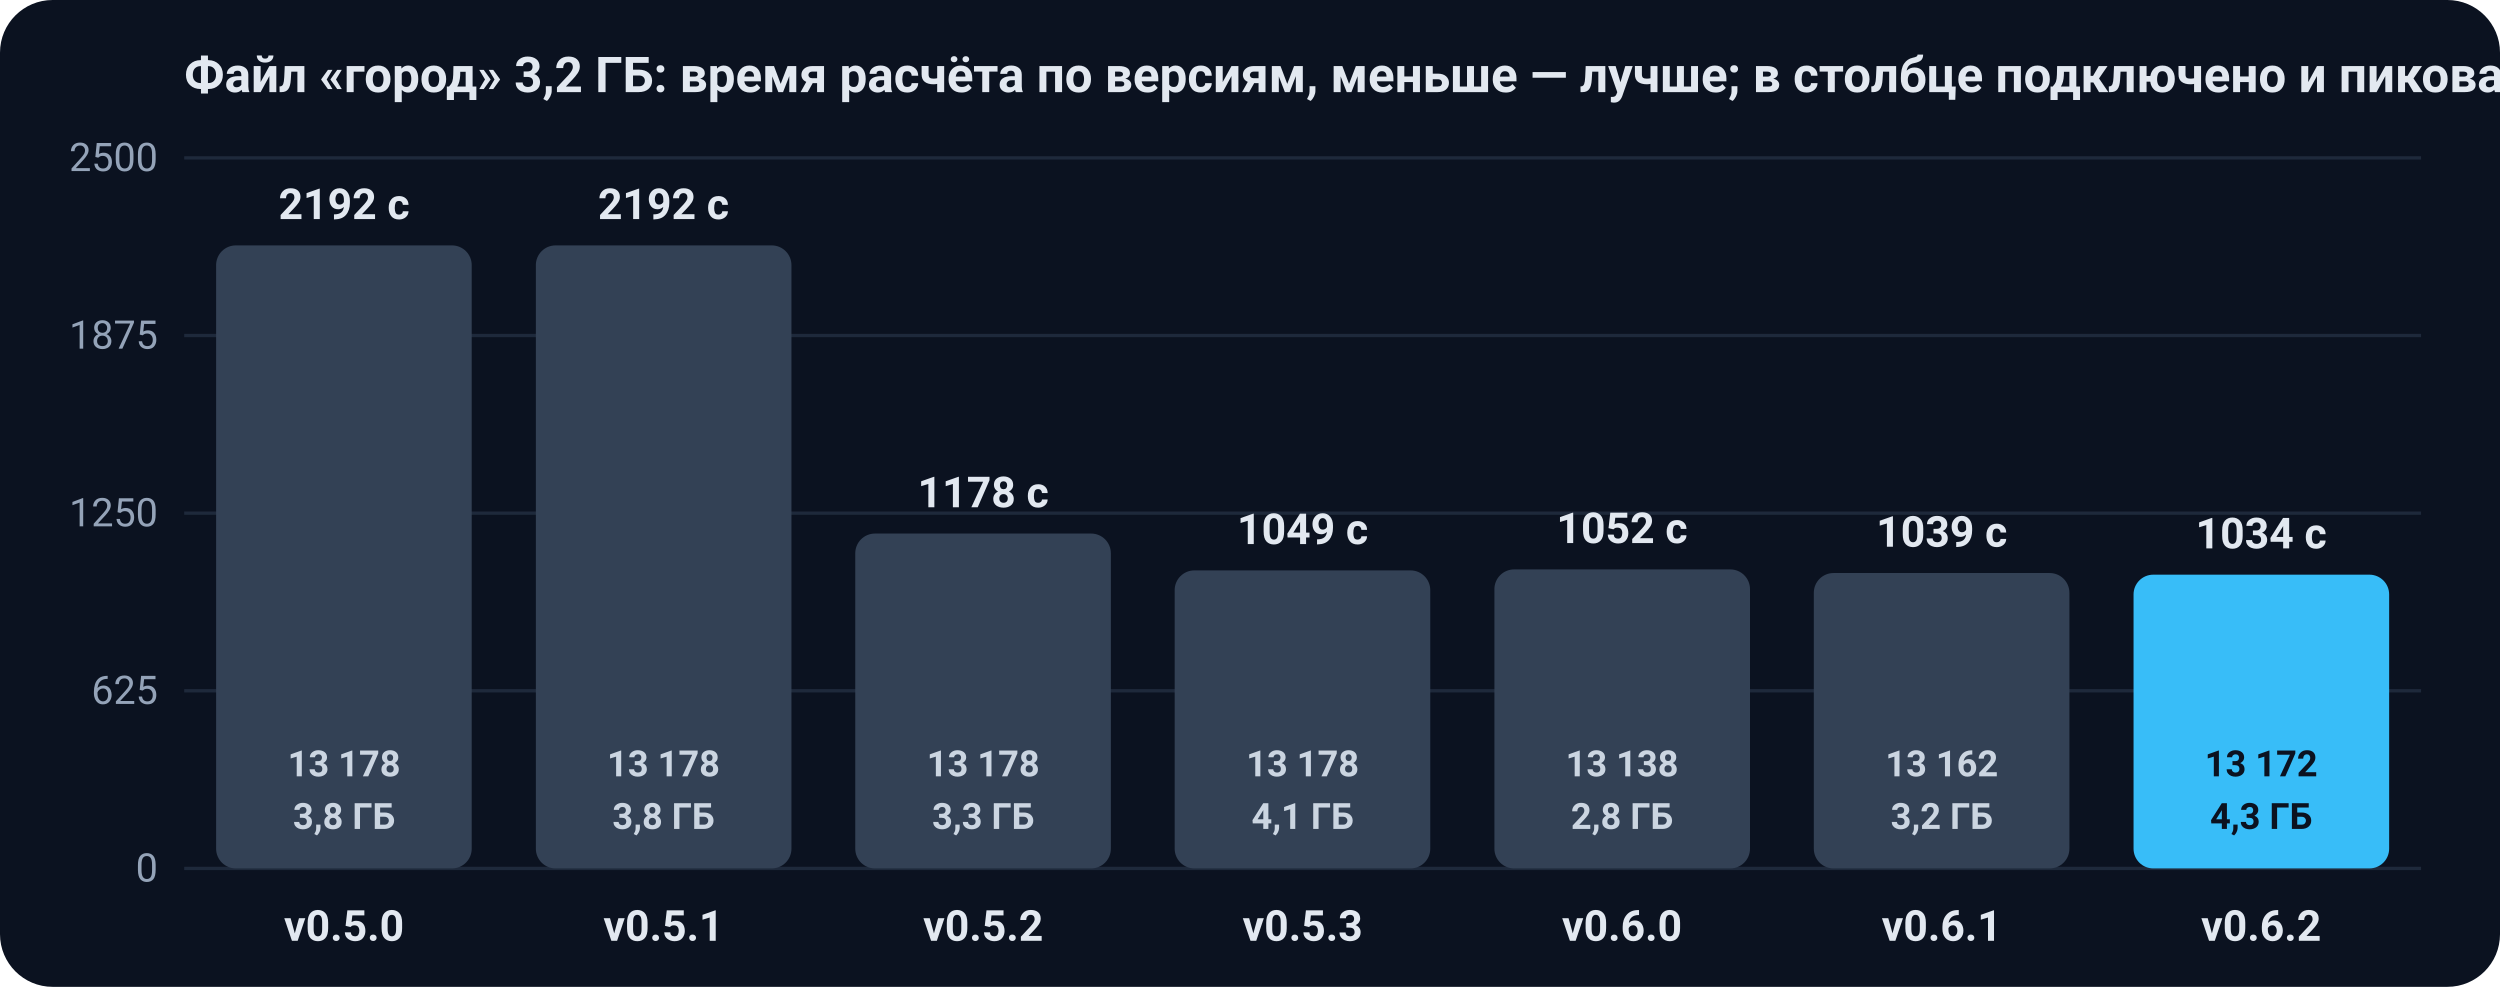
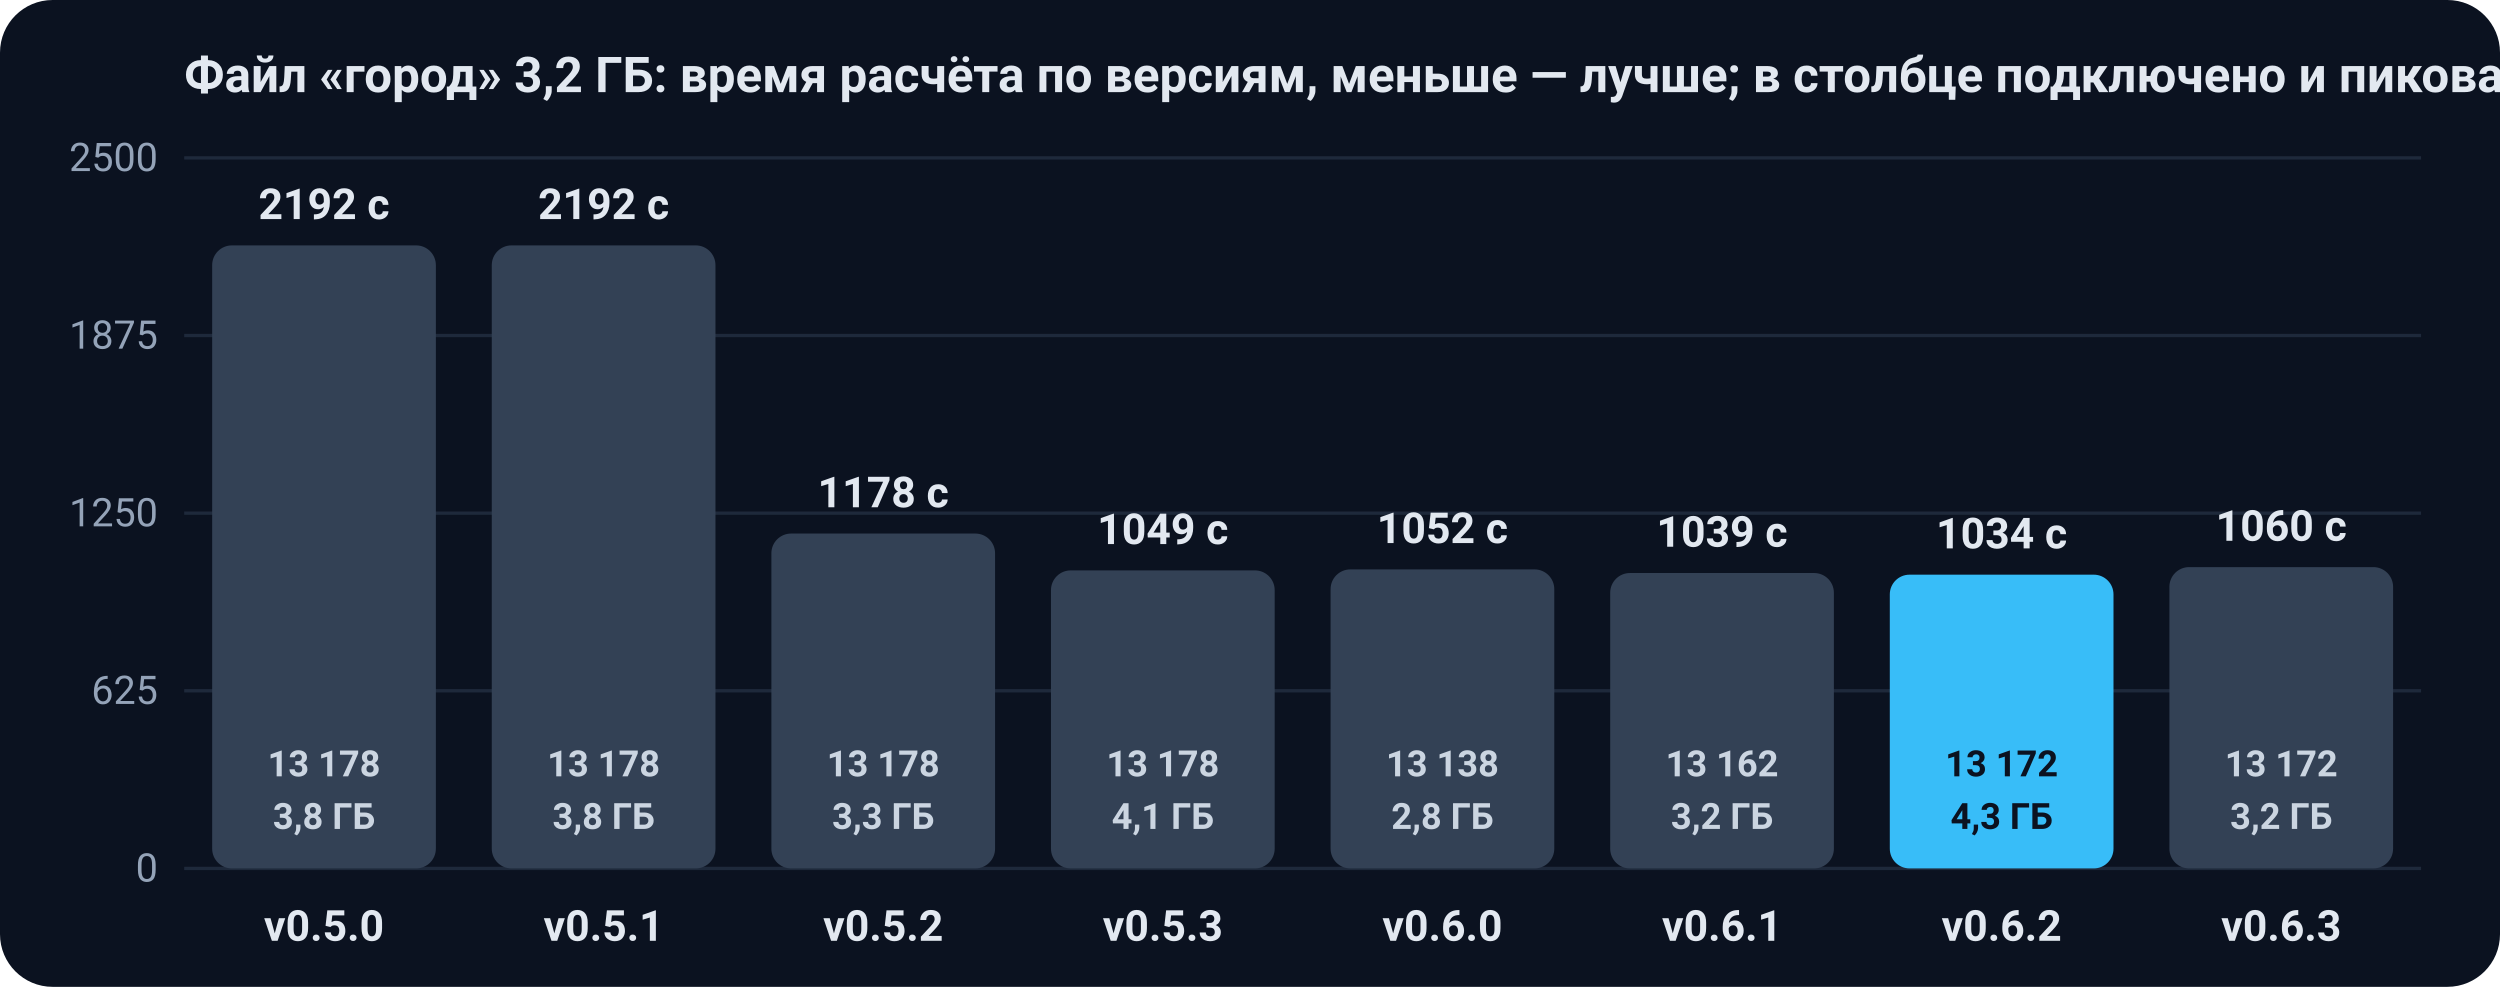
<svg xmlns="http://www.w3.org/2000/svg" viewBox="0 0 760 300" width="760" height="300" role="img" aria-label="Время расчёта файла «город» по версиям с правил 18.09.2026">
  <style>.a{font:12px -apple-system,Segoe UI,Roboto,Helvetica,Arial,sans-serif;fill:#94a3b8}.l{font:600 13px -apple-system,Segoe UI,Roboto,Helvetica,Arial,sans-serif;fill:#e2e8f0}.v{font:600 13px -apple-system,Segoe UI,Roboto,Helvetica,Arial,sans-serif;fill:#e2e8f0}.i{font:600 11px -apple-system,Segoe UI,Roboto,Helvetica,Arial,sans-serif}.h{font:600 15px -apple-system,Segoe UI,Roboto,Helvetica,Arial,sans-serif;fill:#e2e8f0}</style>
  <rect width="760" height="300" rx="16" fill="#0b1220" />
  <text x="56" y="28" class="h">Файл «город» 3,2 ГБ: время расчёта по версиям, меньше — лучше; в столбце подключено и пиковая память</text>
  <line x1="56" y1="48.0" x2="736" y2="48.0" stroke="#1e293b" />
  <text x="48" y="52.0" class="a" text-anchor="end">2500</text>
  <line x1="56" y1="102.0" x2="736" y2="102.0" stroke="#1e293b" />
  <text x="48" y="106.0" class="a" text-anchor="end">1875</text>
  <line x1="56" y1="156.0" x2="736" y2="156.0" stroke="#1e293b" />
  <text x="48" y="160.0" class="a" text-anchor="end">1250</text>
  <line x1="56" y1="210.0" x2="736" y2="210.0" stroke="#1e293b" />
  <text x="48" y="214.0" class="a" text-anchor="end">625</text>
  <line x1="56" y1="264.0" x2="736" y2="264.0" stroke="#1e293b" />
  <text x="48" y="268.0" class="a" text-anchor="end">0</text>
-   <rect x="65.7" y="74.6" width="77.7" height="189.4" rx="6" fill="#334155" />
-   <text x="104.6" y="66.6" class="v" text-anchor="middle">2192 с</text>
-   <text x="104.6" y="236.0" class="i" fill="#cbd5e1" text-anchor="middle">13 178</text>
-   <text x="104.6" y="252.0" class="i" fill="#cbd5e1" text-anchor="middle">3,8 ГБ</text>
-   <text x="104.6" y="286.0" class="l" text-anchor="middle">v0.5.0</text>
-   <rect x="162.9" y="74.6" width="77.7" height="189.4" rx="6" fill="#334155" />
-   <text x="201.7" y="66.6" class="v" text-anchor="middle">2192 с</text>
-   <text x="201.7" y="236.0" class="i" fill="#cbd5e1" text-anchor="middle">13 178</text>
-   <text x="201.7" y="252.0" class="i" fill="#cbd5e1" text-anchor="middle">3,8 ГБ</text>
-   <text x="201.7" y="286.0" class="l" text-anchor="middle">v0.5.1</text>
-   <rect x="260.0" y="162.2" width="77.7" height="101.8" rx="6" fill="#334155" />
-   <text x="298.9" y="154.2" class="v" text-anchor="middle">1178 с</text>
-   <text x="298.9" y="236.0" class="i" fill="#cbd5e1" text-anchor="middle">13 178</text>
-   <text x="298.9" y="252.0" class="i" fill="#cbd5e1" text-anchor="middle">3,3 ГБ</text>
-   <text x="298.9" y="286.0" class="l" text-anchor="middle">v0.5.2</text>
-   <rect x="357.1" y="173.4" width="77.7" height="90.6" rx="6" fill="#334155" />
-   <text x="396.0" y="165.4" class="v" text-anchor="middle">1049 с</text>
-   <text x="396.0" y="236.0" class="i" fill="#cbd5e1" text-anchor="middle">13 178</text>
-   <text x="396.0" y="252.0" class="i" fill="#cbd5e1" text-anchor="middle">4,1 ГБ</text>
-   <text x="396.0" y="286.0" class="l" text-anchor="middle">v0.5.3</text>
-   <rect x="454.3" y="173.1" width="77.7" height="90.9" rx="6" fill="#334155" />
-   <text x="493.1" y="165.1" class="v" text-anchor="middle">1052 с</text>
-   <text x="493.1" y="236.0" class="i" fill="#cbd5e1" text-anchor="middle">13 138</text>
-   <text x="493.1" y="252.0" class="i" fill="#cbd5e1" text-anchor="middle">2,8 ГБ</text>
-   <text x="493.1" y="286.0" class="l" text-anchor="middle">v0.6.0</text>
-   <rect x="551.4" y="174.2" width="77.7" height="89.8" rx="6" fill="#334155" />
-   <text x="590.3" y="166.2" class="v" text-anchor="middle">1039 с</text>
-   <text x="590.3" y="236.0" class="i" fill="#cbd5e1" text-anchor="middle">13 162</text>
-   <text x="590.3" y="252.0" class="i" fill="#cbd5e1" text-anchor="middle">3,2 ГБ</text>
-   <text x="590.3" y="286.0" class="l" text-anchor="middle">v0.6.1</text>
-   <rect x="648.6" y="174.7" width="77.7" height="89.3" rx="6" fill="#38bdf8" />
-   <text x="687.4" y="166.7" class="v" text-anchor="middle">1034 с</text>
-   <text x="687.4" y="236.0" class="i" fill="#0b1220" text-anchor="middle">13 172</text>
-   <text x="687.4" y="252.0" class="i" fill="#0b1220" text-anchor="middle">4,3 ГБ</text>
-   <text x="687.4" y="286.0" class="l" text-anchor="middle">v0.6.2</text>
+   <rect x="64.5" y="74.6" width="68.0" height="189.4" rx="6" fill="#334155" />
+   <text x="98.5" y="66.6" class="v" text-anchor="middle">2192 с</text>
+   <text x="98.5" y="236.0" class="i" fill="#cbd5e1" text-anchor="middle">13 178</text>
+   <text x="98.5" y="252.0" class="i" fill="#cbd5e1" text-anchor="middle">3,8 ГБ</text>
+   <text x="98.5" y="286.0" class="l" text-anchor="middle">v0.5.0</text>
+   <rect x="149.5" y="74.6" width="68.0" height="189.4" rx="6" fill="#334155" />
+   <text x="183.5" y="66.6" class="v" text-anchor="middle">2192 с</text>
+   <text x="183.5" y="236.0" class="i" fill="#cbd5e1" text-anchor="middle">13 178</text>
+   <text x="183.5" y="252.0" class="i" fill="#cbd5e1" text-anchor="middle">3,8 ГБ</text>
+   <text x="183.5" y="286.0" class="l" text-anchor="middle">v0.5.1</text>
+   <rect x="234.5" y="162.2" width="68.0" height="101.8" rx="6" fill="#334155" />
+   <text x="268.5" y="154.2" class="v" text-anchor="middle">1178 с</text>
+   <text x="268.5" y="236.0" class="i" fill="#cbd5e1" text-anchor="middle">13 178</text>
+   <text x="268.5" y="252.0" class="i" fill="#cbd5e1" text-anchor="middle">3,3 ГБ</text>
+   <text x="268.5" y="286.0" class="l" text-anchor="middle">v0.5.2</text>
+   <rect x="319.5" y="173.4" width="68.0" height="90.6" rx="6" fill="#334155" />
+   <text x="353.5" y="165.4" class="v" text-anchor="middle">1049 с</text>
+   <text x="353.5" y="236.0" class="i" fill="#cbd5e1" text-anchor="middle">13 178</text>
+   <text x="353.5" y="252.0" class="i" fill="#cbd5e1" text-anchor="middle">4,1 ГБ</text>
+   <text x="353.5" y="286.0" class="l" text-anchor="middle">v0.5.3</text>
+   <rect x="404.5" y="173.1" width="68.0" height="90.9" rx="6" fill="#334155" />
+   <text x="438.5" y="165.1" class="v" text-anchor="middle">1052 с</text>
+   <text x="438.5" y="236.0" class="i" fill="#cbd5e1" text-anchor="middle">13 138</text>
+   <text x="438.5" y="252.0" class="i" fill="#cbd5e1" text-anchor="middle">2,8 ГБ</text>
+   <text x="438.5" y="286.0" class="l" text-anchor="middle">v0.6.0</text>
+   <rect x="489.5" y="174.2" width="68.0" height="89.8" rx="6" fill="#334155" />
+   <text x="523.5" y="166.2" class="v" text-anchor="middle">1039 с</text>
+   <text x="523.5" y="236.0" class="i" fill="#cbd5e1" text-anchor="middle">13 162</text>
+   <text x="523.5" y="252.0" class="i" fill="#cbd5e1" text-anchor="middle">3,2 ГБ</text>
+   <text x="523.5" y="286.0" class="l" text-anchor="middle">v0.6.1</text>
+   <rect x="574.5" y="174.7" width="68.0" height="89.3" rx="6" fill="#38bdf8" />
+   <text x="608.5" y="166.7" class="v" text-anchor="middle">1034 с</text>
+   <text x="608.5" y="236.0" class="i" fill="#0b1220" text-anchor="middle">13 172</text>
+   <text x="608.5" y="252.0" class="i" fill="#0b1220" text-anchor="middle">4,3 ГБ</text>
+   <text x="608.5" y="286.0" class="l" text-anchor="middle">v0.6.2</text>
+   <rect x="659.5" y="172.4" width="68.0" height="91.6" rx="6" fill="#334155" />
+   <text x="693.5" y="164.4" class="v" text-anchor="middle">1060 с</text>
+   <text x="693.5" y="236.0" class="i" fill="#cbd5e1" text-anchor="middle">13 172</text>
+   <text x="693.5" y="252.0" class="i" fill="#cbd5e1" text-anchor="middle">3,2 ГБ</text>
+   <text x="693.5" y="286.0" class="l" text-anchor="middle">v0.6.3</text>
</svg>
